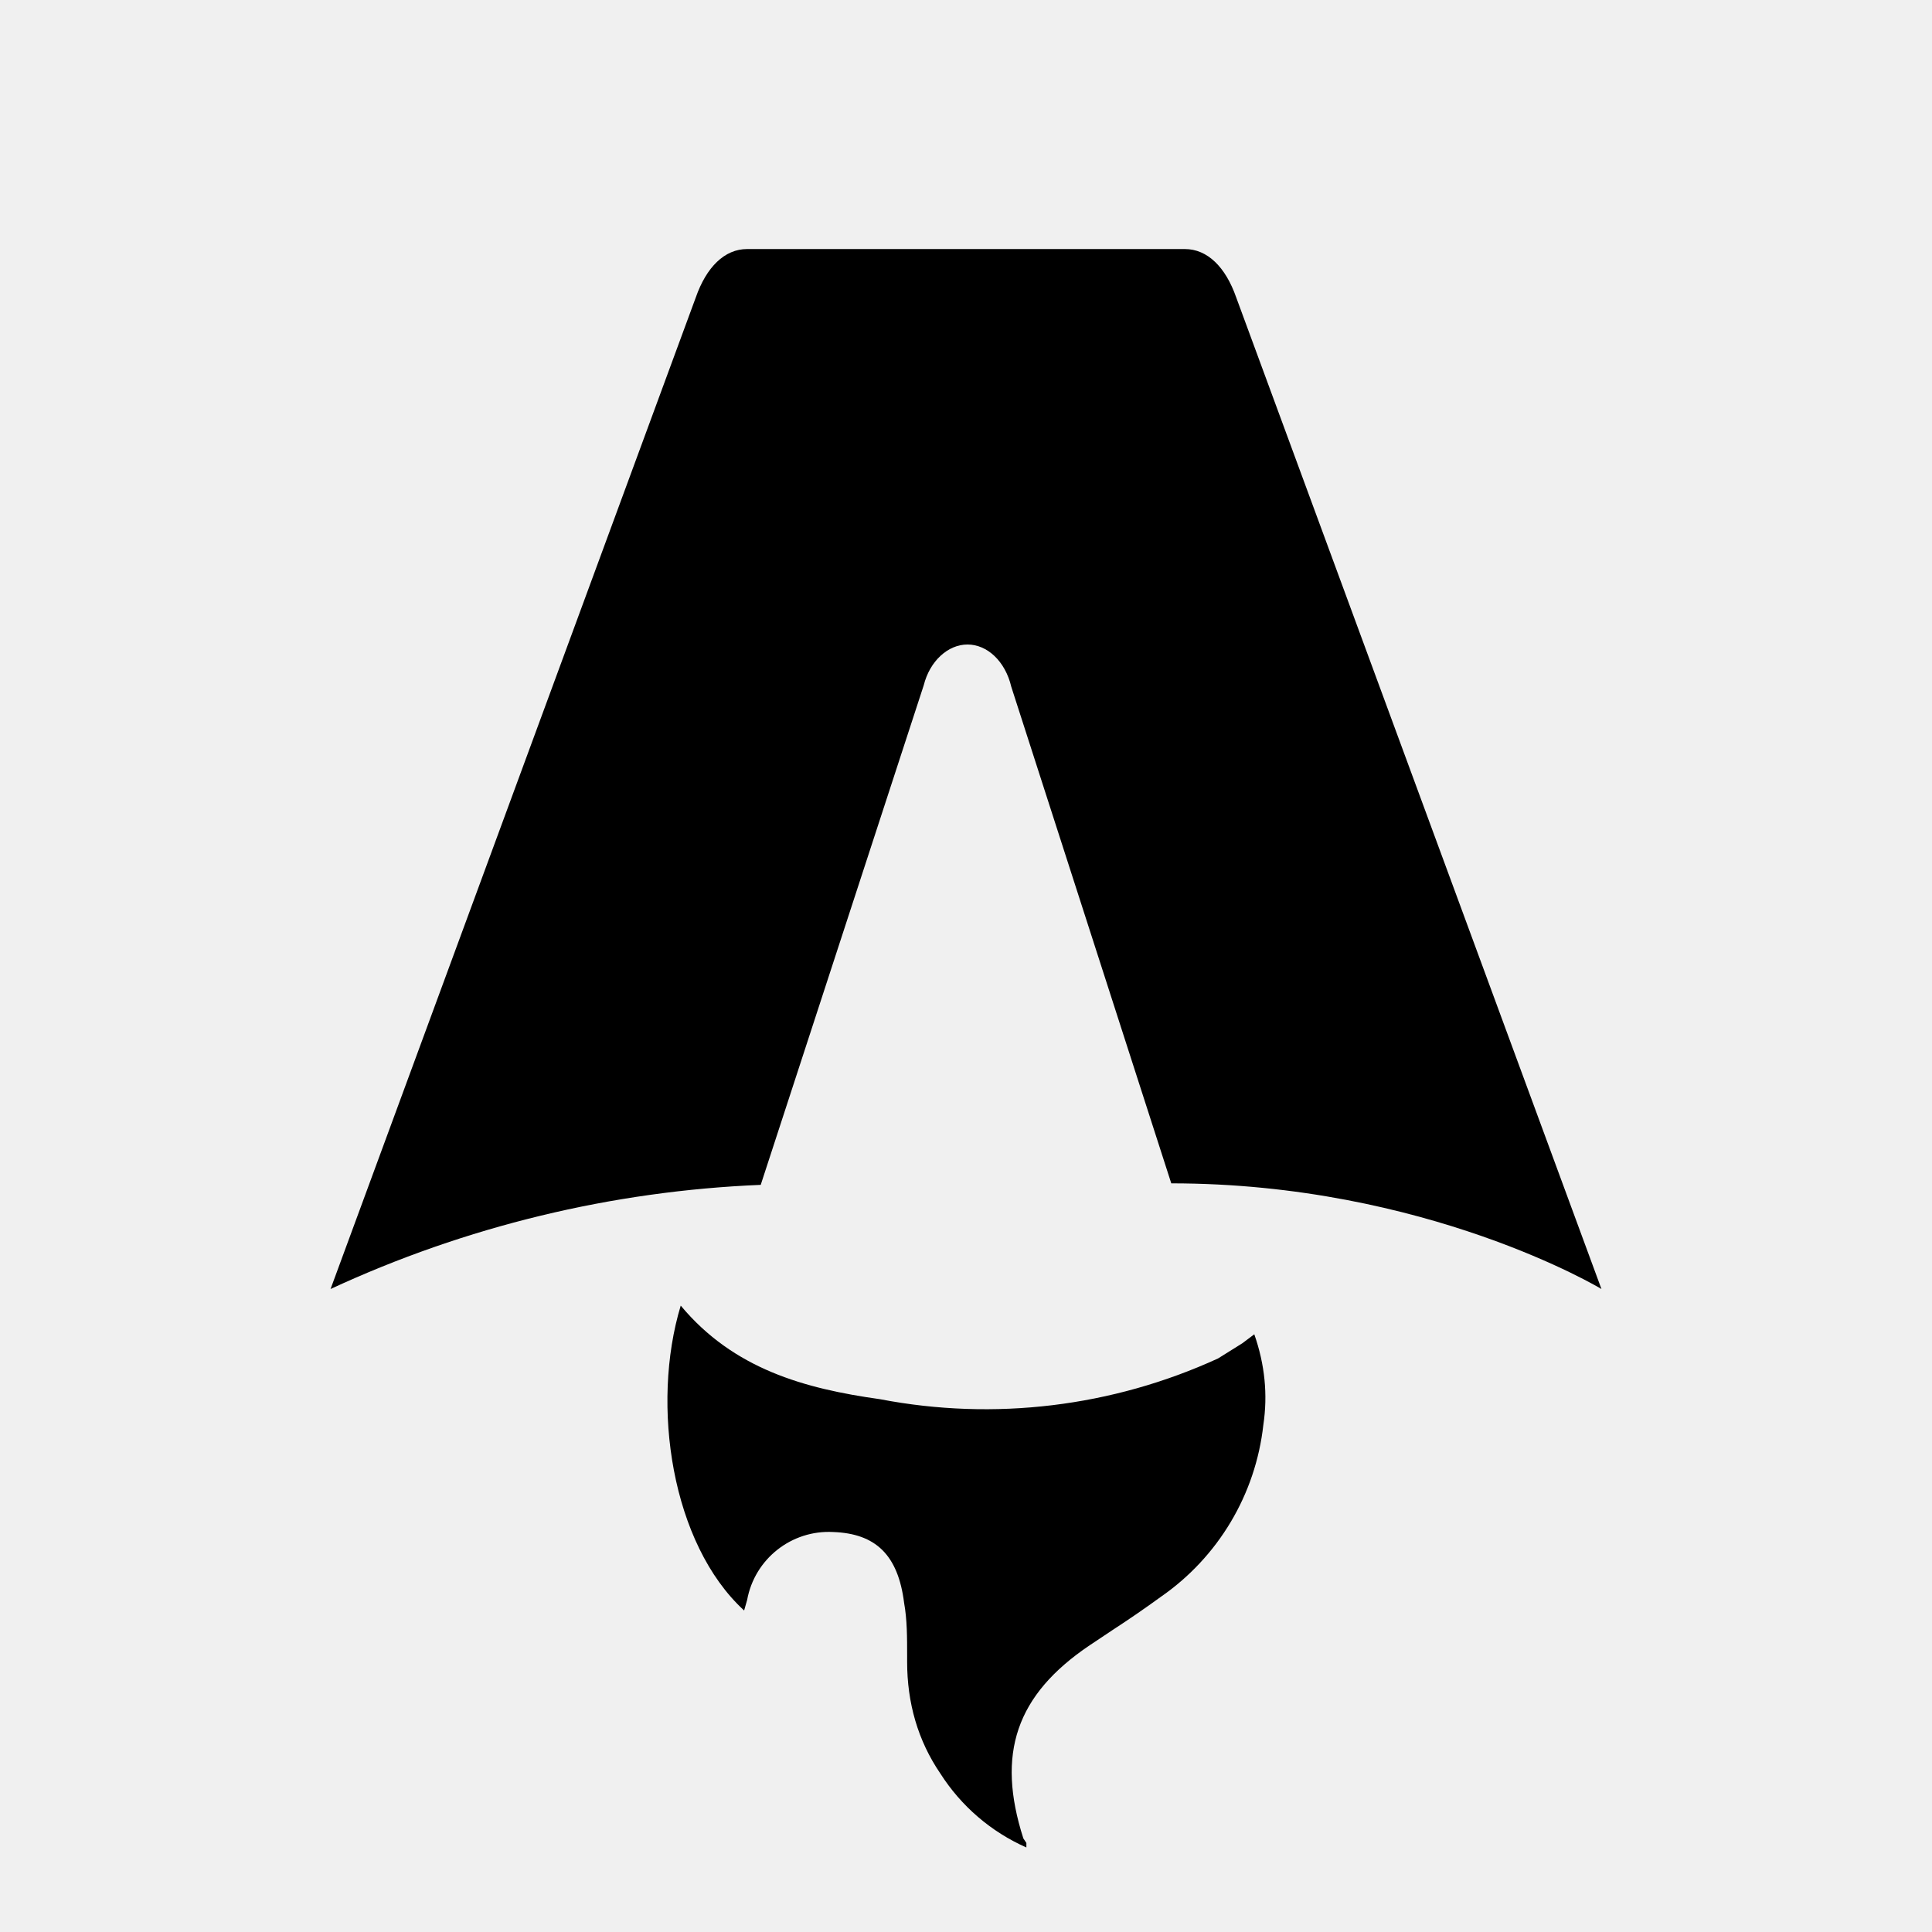
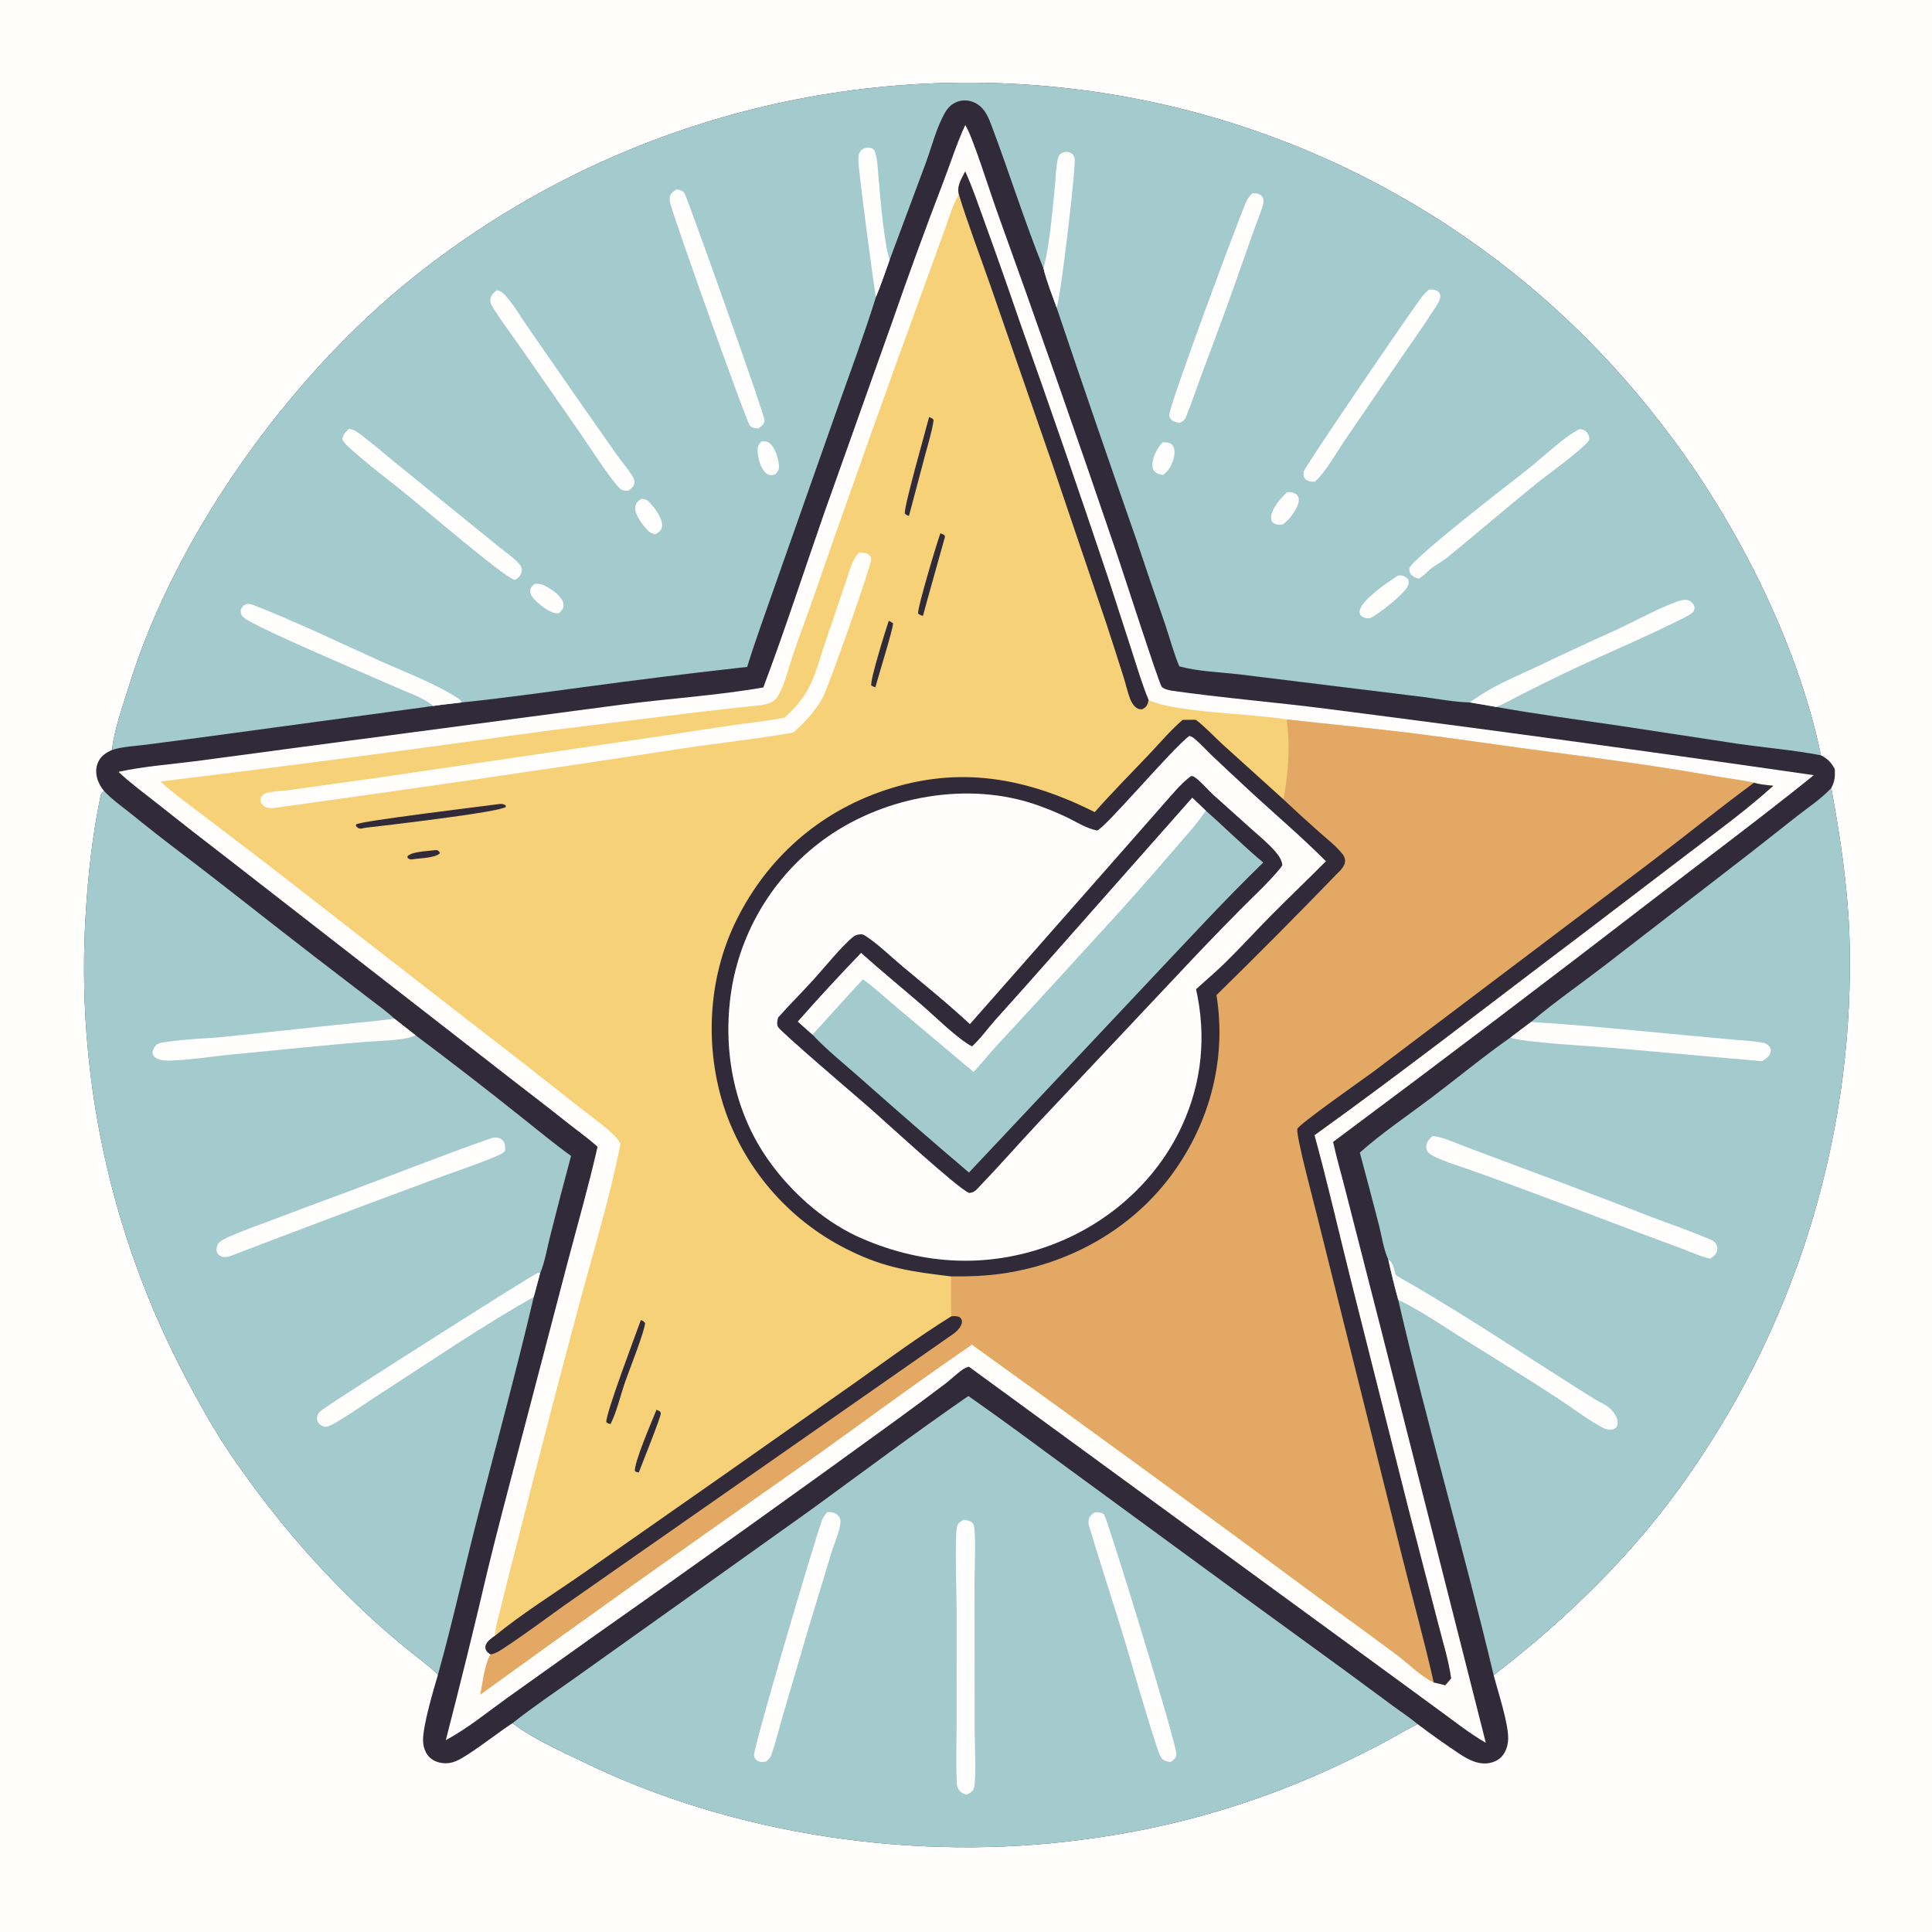
- <svg xmlns="http://www.w3.org/2000/svg" fill="none" viewBox="0 0 128 128">
-   <path d="M50.4 78.5a75.1 75.1 0 0 0-28.5 6.9l24.2-65.7c.7-2 1.9-3.2 3.4-3.2h29c1.5 0 2.7 1.2 3.4 3.2l24.2 65.7s-11.6-7-28.5-7L67 45.5c-.4-1.7-1.6-2.8-2.9-2.8-1.3 0-2.5 1.1-2.9 2.7L50.4 78.5Zm-1.1 28.2Zm-4.2-20.2c-2 6.6-.6 15.8 4.2 20.2a17.5 17.5 0 0 1 .2-.7 5.5 5.5 0 0 1 5.7-4.5c2.8.1 4.3 1.5 4.7 4.7.2 1.1.2 2.3.2 3.5v.4c0 2.7.7 5.2 2.2 7.4a13 13 0 0 0 5.7 4.9v-.3l-.2-.3c-1.8-5.6-.5-9.5 4.4-12.8l1.5-1a73 73 0 0 0 3.2-2.2 16 16 0 0 0 6.8-11.4c.3-2 .1-4-.6-6l-.8.6-1.6 1a37 37 0 0 1-22.4 2.7c-5-.7-9.7-2-13.2-6.2Z" />
-   <style>
-         path { fill: #000; }
-         @media (prefers-color-scheme: dark) {
-             path { fill: #FFF; }
-         }
-     </style>
+ <svg xmlns="http://www.w3.org/2000/svg" version="1.1" style="display: block;" viewBox="0 0 2048 2048" width="1024" height="1024" preserveAspectRatio="none">
+   <path transform="translate(0,0)" fill="rgb(255,254,253)" d="M 0 0 L 2048 0 L 2048 2048 L 0 2048 L 0 0 z" />
+   <path transform="translate(0,0)" fill="rgb(49,43,57)" d="M 118.721 794.951 C 121.289 772.487 129.939 749.376 136.556 727.779 C 185.795 567.059 307.503 398.053 438.779 293.514 C 635.069 136.623 885.971 64.786 1135.55 94.016 C 1381.35 122.726 1605.32 248.945 1757.18 444.339 C 1835.71 543.706 1904.42 676.408 1930.25 800.633 C 1937.62 804.413 1940.99 808.1 1945 815.27 C 1945.2 823.21 1945.14 828.162 1941.21 835.336 C 1950.7 886.763 1958.27 937.304 1960.4 989.686 C 1967.29 1194.19 1907.66 1395.4 1790.46 1563.13 C 1734.58 1644.41 1661.36 1715.84 1583.34 1775.75 C 1587.85 1793.05 1599.01 1826.53 1598.74 1843.16 C 1598.65 1848.33 1597.25 1853.84 1594.63 1858.32 C 1591.39 1863.86 1586.19 1867.2 1580.01 1868.63 C 1568.21 1871.37 1557.02 1865.72 1547.47 1859.38 C 1532.31 1849.31 1517.23 1838.62 1502.73 1827.64 C 1491.26 1833.11 1480.43 1839.76 1469.29 1845.84 C 1455.2 1853.38 1440.94 1860.59 1426.51 1867.45 C 1338.77 1909.81 1244.75 1937.69 1148.1 1950.01 C 972.188 1973.68 778.732 1945.74 618.743 1867.97 C 593.728 1855.82 565.377 1843.47 543.304 1826.62 C 527.569 1836.98 512.823 1848.81 497.031 1859.06 C 486.864 1865.65 478.153 1871.36 465.542 1868.3 C 459.466 1866.82 454.523 1863.26 451.557 1857.71 C 449.356 1853.59 448.415 1848.95 448.439 1844.3 C 448.52 1828.52 459.442 1791.45 464.279 1775.16 C 456.145 1767.16 446.709 1760.26 437.816 1753.1 C 424.474 1742.51 411.458 1731.51 398.786 1720.12 C 340.711 1667.36 293.501 1612.31 248.697 1547.96 C 229.417 1520.27 212.911 1490.84 197.208 1461.03 C 116.883 1309.46 80.104 1138.6 90.951 967.4 C 93.432 926.688 98.032 885.424 106.288 845.444 C 107.046 841.776 107.314 840.779 110.419 838.628 C 108.123 835.871 106.201 832.823 104.705 829.563 C 101.772 823.325 100.961 815.825 103.442 809.306 C 106.332 801.715 111.687 798.299 118.721 794.951 z" />
+   <path transform="translate(0,0)" fill="rgb(163,203,205)" d="M 118.721 794.951 C 121.289 772.487 129.939 749.376 136.556 727.779 C 185.795 567.059 307.503 398.053 438.779 293.514 C 635.069 136.623 885.971 64.786 1135.55 94.016 C 1381.35 122.726 1605.32 248.945 1757.18 444.339 C 1835.71 543.706 1904.42 676.408 1930.25 800.633 C 1900.93 794.989 1870.37 792.554 1840.75 788.214 L 1717.13 769.385 C 1673.36 762.95 1629.6 757.148 1586.03 749.414 C 1576.66 747.682 1567.27 746.071 1557.86 744.581 C 1541.27 744.212 1524.11 740.775 1507.6 738.691 L 1415.21 727.338 L 1314.01 714.878 C 1293.11 712.444 1270.37 711.879 1250.09 706.369 C 1244.07 691.893 1240.09 676.653 1235.1 661.805 C 1224.62 631.65 1214.34 601.424 1204.27 571.129 C 1175.73 489.644 1147.67 407.988 1120.1 326.167 C 1115.24 312.552 1109.71 298.82 1106.2 284.804 C 1085.83 234.244 1069.67 182.208 1050.37 131.28 C 1046.69 121.591 1042.23 112.56 1032.08 108.366 C 1025.86 105.792 1019.1 105.768 1012.96 108.61 C 1008.5 110.677 1004.88 114.183 1002.37 118.391 C 992.795 134.454 987.748 155.466 981.251 173.081 L 943.125 275.318 C 938.369 288.461 933.956 301.9 928.557 314.785 C 916.363 353.957 901.887 392.752 888.192 431.431 L 820.404 623.843 C 810.802 651.468 800.648 679.013 792.013 706.953 C 732.899 713.537 673.868 720.841 614.932 728.864 C 573.125 734.374 531.238 740.391 489.284 744.627 C 479.276 745.855 469.134 746.829 459.173 748.359 L 211.138 781.994 L 154.499 789.441 C 142.91 790.897 129.823 791.416 118.721 794.951 z" />
+   <path transform="translate(0,0)" fill="rgb(255,254,253)" d="M 1557.86 744.581 C 1566.81 738.544 1575.74 732.507 1585.32 727.48 C 1598.95 720.332 1613.19 714.267 1627.12 707.73 C 1654.68 694.48 1682.4 681.589 1710.29 669.063 C 1731.65 659.295 1752.76 647.371 1774.55 638.866 C 1778.71 637.246 1784.56 634.996 1789.08 636.127 C 1791.4 636.709 1794.07 638.695 1795.27 640.824 C 1796.51 643.049 1796.5 645.232 1795.51 647.537 C 1794.07 650.868 1784.89 654.952 1781.58 656.612 C 1741.61 676.692 1699.99 693.824 1659.57 713.045 C 1643.43 720.805 1627.38 728.734 1611.41 736.829 C 1603.09 741.043 1594.7 746.077 1586.03 749.414 C 1576.66 747.682 1567.27 746.071 1557.86 744.581 z" />
+   <path transform="translate(0,0)" fill="rgb(255,254,253)" d="M 459.173 748.359 C 449.374 739.605 432.543 734.242 420.596 728.872 C 398.697 719.029 268.308 664.149 258.023 654.377 C 255.39 651.875 255.27 649.883 255.186 646.499 C 256.207 644.227 257.605 641.866 260.03 640.829 C 263.502 639.345 266.328 640.485 269.576 641.756 C 314.15 659.196 357.44 680.076 401.013 699.815 C 427.91 712 458.693 723.257 483.582 738.996 C 486.4 740.778 487.969 741.594 489.284 744.627 C 479.276 745.855 469.134 746.829 459.173 748.359 z" />
+   <path transform="translate(0,0)" fill="rgb(255,254,253)" d="M 1106.2 284.804 L 1106.48 283.652 C 1112.97 256.806 1115.13 227.918 1117.95 200.433 C 1119 190.285 1119.11 179.249 1121.23 169.294 C 1121.84 166.437 1122.59 164.004 1125.25 162.4 C 1127.95 160.772 1131.8 160.545 1134.65 161.872 C 1137.18 163.049 1138.46 165.172 1139.12 167.778 C 1140.96 175.105 1124.49 314.896 1120.1 326.167 C 1115.24 312.552 1109.71 298.82 1106.2 284.804 z" />
+   <path transform="translate(0,0)" fill="rgb(255,254,253)" d="M 928.557 314.785 C 927.423 312.872 909.528 177.701 909.815 168.579 C 909.931 164.906 910.809 160.698 913.995 158.41 C 916.443 156.652 921.065 155.904 923.9 157.072 C 926.252 158.04 927.195 159.846 927.909 162.115 C 930.464 170.24 930.429 179.978 931.261 188.464 C 933.149 207.715 937.033 258.451 942.798 274.465 C 942.901 274.751 943.016 275.033 943.125 275.318 C 938.369 288.461 933.956 301.9 928.557 314.785 z" />
+   <path transform="translate(0,0)" fill="rgb(255,254,253)" d="M 717.36 200.656 C 720.435 201.328 723.108 201.975 725.369 204.34 C 727.605 206.679 811.261 441.36 810.506 445.954 C 809.839 450.014 807.074 451.86 804.035 454.172 C 800.632 454.026 797.702 453.886 795.068 451.374 C 791.311 447.791 716.404 236.98 710.793 216.587 C 710.196 214.417 709.622 211.682 709.997 209.413 C 710.763 204.772 713.721 203.081 717.36 200.656 z" />
+   <path transform="translate(0,0)" fill="rgb(255,254,253)" d="M 1327.85 204.806 C 1329.62 204.907 1331.74 204.862 1333.44 205.362 C 1335.98 206.109 1337.81 207.526 1338.81 210.014 C 1339.82 212.5 1339.51 214.62 1338.82 217.131 C 1336.46 225.721 1332.66 234.188 1329.69 242.604 L 1310.65 296.581 C 1298.64 330.364 1286.27 364.02 1273.55 397.544 C 1268.07 412.264 1263.24 427.361 1257.23 441.863 C 1255.7 445.556 1253.93 446.681 1250.33 448.197 C 1247.91 447.801 1244.38 447.186 1242.44 445.575 C 1240.46 443.924 1239.57 442.459 1239.46 439.869 C 1239.09 430.74 1312.43 233.134 1321.26 213.386 C 1322.87 209.796 1324.93 207.408 1327.85 204.806 z" />
+   <path transform="translate(0,0)" fill="rgb(255,254,253)" d="M 526.389 307.708 C 529.367 308.182 531.422 308.901 533.562 311.041 C 543.532 321.01 551.744 335.597 559.833 347.226 L 611.801 422.133 L 653.468 481.603 C 659.061 489.5 666.002 497.418 670.968 505.645 C 672.076 507.483 672.641 509.476 672.457 511.645 C 672.088 515.985 669.127 517.869 665.918 520.179 C 662.309 520.253 659.972 520.2 657.07 517.666 C 648.286 509.997 622.181 469.373 613.698 457.237 L 552.605 369.39 C 543.067 355.627 532.771 342.14 523.825 327.999 C 521.759 324.733 519.38 321.397 519.83 317.318 C 520.293 313.109 523.427 310.354 526.389 307.708 z" />
+   <path transform="translate(0,0)" fill="rgb(255,254,253)" d="M 1514.97 306.945 C 1519.11 306.745 1521.62 307.053 1525 309.393 C 1526.34 311.401 1527.04 312.882 1526.65 315.373 C 1525.96 319.717 1521.91 325.189 1519.56 328.877 C 1507.51 347.805 1494.28 366.122 1481.61 384.646 L 1427.45 463.914 C 1418.08 477.378 1405.29 500.651 1393.75 510.603 C 1389.9 510.708 1387.1 510.305 1383.82 508.236 C 1381.82 505.497 1381.47 503.373 1381.97 499.998 C 1382.67 495.231 1494.8 331.17 1506.97 315.094 C 1509.36 311.934 1511.82 309.387 1514.97 306.945 z" />
+   <path transform="translate(0,0)" fill="rgb(255,254,253)" d="M 369.889 454.584 C 373.311 455.006 375.719 455.971 378.554 457.968 C 391.432 467.041 403.542 477.801 415.764 487.754 L 480.857 540.684 L 528.03 578.972 C 535.447 585.014 545.168 591.492 551.26 598.834 C 552.945 600.865 553.556 603.763 552.937 606.315 C 551.964 610.331 549.356 612.548 546.047 614.693 C 545.408 614.482 544.764 614.284 544.129 614.06 C 532.363 609.912 451.177 540.612 434.425 526.967 C 413.937 510.279 392.294 494.318 372.68 476.655 C 369.213 473.533 365.001 470.108 363.029 465.82 C 363.137 460.754 366.502 457.884 369.889 454.584 z" />
+   <path transform="translate(0,0)" fill="rgb(255,254,253)" d="M 1674.37 454.912 C 1676.51 455.204 1678.79 455.392 1680.54 456.782 C 1682.41 458.272 1684.33 461.127 1684.6 463.53 C 1684.96 466.627 1683.61 468.203 1681.51 470.225 C 1665.12 486.038 1645.13 499.266 1627.4 513.641 C 1596.26 538.883 1565.89 565.042 1534.86 590.388 C 1528.05 595.949 1519.38 599.857 1513.23 606.021 C 1510.48 608.777 1507.58 611.015 1504.48 613.346 C 1501.51 612.831 1498.99 611.888 1496.71 609.894 C 1494.12 607.638 1494.05 605.47 1494 602.225 C 1499.36 590.063 1604.02 509.745 1620.59 496.556 C 1635.43 484.743 1658.18 462.87 1674.37 454.912 z" />
+   <path transform="translate(0,0)" fill="rgb(255,254,253)" d="M 1482.55 609.861 C 1486.67 609.879 1489.5 610.723 1492.46 613.669 C 1493.31 616.229 1493.78 617.642 1492.77 620.252 C 1489.11 629.637 1461.76 650.644 1452.63 655.142 C 1451.68 655.242 1451 655.345 1450.08 655.347 C 1446.83 655.354 1444.26 654.261 1442.01 651.94 C 1441.28 649.938 1440.95 648.436 1441.56 646.324 C 1444.79 635.012 1472.26 616.073 1482.55 609.861 z" />
+   <path transform="translate(0,0)" fill="rgb(255,254,253)" d="M 566.765 618.927 C 572.945 618.541 575.817 619.713 580.993 622.781 C 587.227 626.475 596.24 632.826 597.342 640.596 C 597.922 644.684 595.276 647.258 592.707 649.93 C 592.075 649.974 591.443 650.028 590.809 650.061 C 583.917 650.42 573.619 642.237 568.765 637.663 C 565.706 634.78 561.752 630.586 561.984 626.055 C 562.153 622.731 564.478 620.957 566.765 618.927 z" />
+   <path transform="translate(0,0)" fill="rgb(255,254,253)" d="M 680.134 528.685 C 683.681 529.113 685.699 529.513 688.19 532.21 C 693.854 538.343 703.034 549.599 701.707 558.446 C 701.089 562.569 697.928 564.345 694.732 566.355 C 689.704 565.519 687.738 563.469 684.555 559.846 C 679.832 554.47 672.194 544.524 673.482 536.858 C 674.221 532.465 676.677 530.915 680.134 528.685 z" />
+   <path transform="translate(0,0)" fill="rgb(255,254,253)" d="M 1364.34 521.834 C 1365.46 521.725 1366.87 521.506 1368.01 521.645 C 1370.96 522.003 1374.38 523.408 1375.88 526.148 C 1376.92 528.043 1376.95 530.177 1376.53 532.243 C 1374.89 540.342 1366.51 551.433 1359.73 555.926 C 1356.09 556.249 1351.99 556.609 1349.18 553.765 C 1347.67 552.241 1347.23 550.293 1347.36 548.208 C 1347.89 539.302 1357.88 527.566 1364.34 521.834 z" />
+   <path transform="translate(0,0)" fill="rgb(255,254,253)" d="M 807.091 468.002 C 809.665 467.895 812.665 467.49 814.871 469.084 C 821.939 474.189 824.754 485.192 825.749 493.429 C 826.275 497.776 824.383 499.733 821.809 502.893 C 820.567 503.185 818.796 503.733 817.475 503.715 C 815.273 503.684 813.315 502.858 811.728 501.334 C 805.712 495.559 803.296 485.001 803.108 476.965 C 803.014 472.958 804.479 470.858 807.091 468.002 z" />
+   <path transform="translate(0,0)" fill="rgb(255,254,253)" d="M 1232.69 468.845 C 1233.74 468.858 1234.8 468.855 1235.86 468.924 C 1238.82 469.117 1241.56 469.967 1243.31 472.555 C 1245.49 475.777 1245.27 480.81 1244.47 484.433 C 1242.93 491.394 1239 499.401 1232.99 503.345 C 1229.59 502.884 1226.52 502.335 1223.98 499.845 C 1221.77 497.689 1221.38 494.391 1221.58 491.459 C 1222.09 484.123 1227.21 473.778 1232.69 468.845 z" />
+   <path transform="translate(0,0)" fill="rgb(163,203,205)" d="M 1622.92 1083.38 C 1647.91 1062.18 1675.51 1043.07 1701.55 1023.04 L 1856.22 903.498 L 1905.55 864.67 C 1917.42 855.408 1931.02 846.428 1941.21 835.336 C 1950.7 886.763 1958.27 937.304 1960.4 989.686 C 1967.29 1194.19 1907.66 1395.4 1790.46 1563.13 C 1734.58 1644.41 1661.36 1715.84 1583.34 1775.75 C 1551.7 1642.64 1513.03 1511.12 1482.17 1377.84 C 1478.28 1363.69 1474.76 1349.43 1471.61 1335.09 C 1466.6 1324.28 1464.63 1309.83 1461.63 1298.23 C 1455.06 1272.73 1448.35 1247.26 1441.48 1221.84 C 1463.16 1202.22 1493.02 1181.99 1516.89 1163.95 C 1545.03 1142.69 1572.28 1120.05 1601.16 1099.79 C 1608.37 1094.26 1615.62 1088.79 1622.92 1083.38 z" />
+   <path transform="translate(0,0)" fill="rgb(255,254,253)" d="M 1471.61 1335.09 C 1477.28 1338.5 1477.59 1345.7 1479.64 1351.6 L 1480.52 1352.21 C 1486.94 1356.53 1493.92 1359.92 1500.57 1363.86 C 1515.16 1372.54 1529.7 1381.32 1544.17 1390.19 C 1581.26 1413.02 1617.6 1437.05 1654.38 1460.37 C 1666.45 1468.02 1678.46 1475.78 1690.62 1483.28 C 1695.59 1486.35 1701.59 1488.69 1706 1492.5 C 1709.87 1495.83 1713.54 1500.62 1714.58 1505.71 C 1715.12 1508.41 1714.75 1510.1 1713.77 1512.62 C 1711.96 1514.54 1710.38 1515.3 1707.75 1515.44 C 1704.5 1515.61 1701.5 1514.89 1698.66 1513.33 C 1682.2 1504.36 1666.57 1492.22 1650.8 1481.93 C 1617.63 1460.28 1583.92 1439.62 1550.34 1418.62 C 1528.06 1404.68 1505.87 1389.19 1482.17 1377.84 C 1478.28 1363.69 1474.76 1349.43 1471.61 1335.09 z" />
+   <path transform="translate(0,0)" fill="rgb(255,254,253)" d="M 1622.92 1083.38 C 1676.65 1086.53 1730.54 1092.15 1784.15 1097.16 L 1836.61 1101.98 C 1846.44 1102.85 1856.7 1103.25 1866.42 1104.92 C 1869.58 1105.47 1872.48 1105.98 1874.75 1108.46 C 1876.22 1110.07 1876.62 1111.14 1877.19 1113.18 C 1876.63 1117.32 1875.38 1119.58 1872 1122.12 C 1870.65 1123.12 1869.26 1124.06 1867.83 1124.93 L 1707.39 1110.65 C 1689.68 1109.13 1611.99 1104.87 1601.16 1099.79 C 1608.37 1094.26 1615.62 1088.79 1622.92 1083.38 z" />
+   <path transform="translate(0,0)" fill="rgb(255,254,253)" d="M 1518.74 1204.11 C 1530.21 1205.55 1542.39 1211.44 1553.25 1215.46 L 1615.07 1238.68 C 1659.91 1255.3 1704.62 1272.25 1749.22 1289.51 C 1769.11 1297.1 1789.38 1304.06 1809.02 1312.26 C 1811.97 1313.49 1816.66 1315.05 1818.51 1317.73 C 1820.12 1320.07 1820.74 1322.23 1820.36 1325.04 C 1819.75 1329.53 1816.3 1331.95 1812.8 1334.22 C 1803.2 1332.2 1793.85 1327.73 1784.68 1324.29 L 1735.23 1305.88 C 1676.47 1283.78 1618.01 1261.37 1558.87 1240.28 C 1548.94 1236.74 1521.24 1228.48 1514.49 1222.14 C 1512.49 1220.25 1511.53 1216.76 1511.98 1214.1 C 1512.72 1209.71 1515.51 1206.87 1518.74 1204.11 z" />
+   <path transform="translate(0,0)" fill="rgb(163,203,205)" d="M 110.419 838.628 C 118.967 847.716 129.381 855 139.094 862.779 C 156.951 877.265 175.059 891.439 193.409 905.295 C 240.56 941.096 286.739 978.146 333.687 1014.22 L 389.936 1057.39 C 399.291 1064.65 409.51 1071.76 418.099 1079.87 C 425.617 1085.68 433.1 1091.54 440.547 1097.45 C 477.911 1125.44 514.845 1154 551.336 1183.12 C 569.268 1197.25 586.816 1211.99 605.349 1225.33 C 597.689 1253.7 590.278 1282.15 583.12 1310.66 C 579.932 1323.02 577.569 1338.11 572.535 1349.71 L 565.769 1374.87 C 547.23 1454.15 525.623 1532.72 505.433 1611.59 C 491.515 1665.96 479.39 1721.16 464.279 1775.16 C 456.145 1767.16 446.709 1760.26 437.816 1753.1 C 424.474 1742.51 411.458 1731.51 398.786 1720.12 C 340.711 1667.36 293.501 1612.31 248.697 1547.96 C 229.417 1520.27 212.911 1490.84 197.208 1461.03 C 116.883 1309.46 80.104 1138.6 90.951 967.4 C 93.432 926.688 98.032 885.424 106.288 845.444 C 107.046 841.776 107.314 840.779 110.419 838.628 z" />
+   <path transform="translate(0,0)" fill="rgb(255,254,253)" d="M 418.099 1079.87 C 425.617 1085.68 433.1 1091.54 440.547 1097.45 C 439.338 1098.08 439.373 1098.1 437.849 1098.63 C 424.253 1103.34 402.792 1103.14 388.052 1104.36 C 367.638 1106.04 347.237 1107.88 326.852 1109.88 L 240.48 1118.33 C 220.949 1120.43 200.807 1123.6 181.18 1124.24 C 176.269 1124.4 170.364 1124.24 165.924 1121.86 C 163.105 1120.35 162.358 1118.7 161.551 1115.72 C 162.132 1113.02 162.82 1111.16 164.557 1108.97 C 167.068 1105.8 170.821 1105.44 174.562 1104.83 C 196.163 1101.27 218.548 1101.03 240.346 1098.84 L 351.554 1086.93 C 373.75 1084.57 395.965 1082.84 418.099 1079.87 z" />
+   <path transform="translate(0,0)" fill="rgb(255,254,253)" d="M 565.769 1374.87 C 509.996 1406.25 456.478 1443.06 402.65 1477.71 C 387.845 1487.24 373.354 1497.65 358.203 1506.58 C 354.636 1508.68 348.508 1512.84 344.234 1512.34 C 341.421 1512 339.215 1510.31 337.537 1508.15 C 335.848 1505.96 335.689 1504 336.283 1501.27 C 337.128 1497.41 340.184 1495.54 343.21 1493.35 C 361.518 1480.13 566.045 1350.23 570.095 1349.3 C 570.899 1349.12 571.722 1349.57 572.535 1349.71 L 565.769 1374.87 z" />
+   <path transform="translate(0,0)" fill="rgb(255,254,253)" d="M 522.038 1206.13 C 523.258 1206.01 524.273 1205.87 525.523 1205.9 C 529.089 1205.97 531.313 1206.98 533.528 1209.77 C 535.711 1212.53 535.765 1216.79 535.273 1220.09 C 532.899 1222.91 528.96 1224.42 525.619 1225.83 C 502.89 1235.44 479.124 1242.93 456.043 1251.69 C 385.215 1277.94 314.521 1304.56 243.964 1331.53 C 240.718 1332.43 238.351 1333.1 235.058 1331.99 C 232.856 1331.25 230.601 1329.52 229.887 1327.25 C 229.039 1324.55 229.722 1321.5 230.894 1319 C 232.655 1315.23 240.791 1311.94 244.602 1310.24 C 257.454 1304.48 271.034 1299.87 284.21 1294.85 C 311.605 1284.43 339.064 1274.18 366.585 1264.09 C 418.443 1244.87 469.792 1224.28 522.038 1206.13 z" />
+   <path transform="translate(0,0)" fill="rgb(163,203,205)" d="M 543.304 1826.62 C 565.002 1809.36 588.367 1793.77 610.955 1777.67 L 735.797 1688.74 L 859.651 1600.42 C 915.059 1560.1 970.143 1518.74 1026.53 1479.83 C 1054.34 1499.4 1081.88 1519.34 1109.16 1539.63 L 1297.12 1677.26 L 1427.92 1772.46 L 1476.92 1808.59 C 1485.44 1814.88 1494.64 1820.83 1502.73 1827.64 C 1491.26 1833.11 1480.43 1839.76 1469.29 1845.84 C 1455.2 1853.38 1440.94 1860.59 1426.51 1867.45 C 1338.77 1909.81 1244.75 1937.69 1148.1 1950.01 C 972.188 1973.68 778.732 1945.74 618.743 1867.97 C 593.728 1855.82 565.377 1843.47 543.304 1826.62 z" />
+   <path transform="translate(0,0)" fill="rgb(255,254,253)" d="M 1021.78 1611 C 1025.17 1611.43 1029.49 1612.36 1031.63 1615.26 C 1035.01 1619.85 1033.04 1665.69 1033.03 1675.08 L 1033.18 1835.03 C 1033.2 1846.98 1034.93 1885.42 1032.59 1894.84 C 1031.52 1899.17 1028.24 1900.56 1024.64 1902.52 C 1021.3 1901.56 1018.72 1900.41 1016.58 1897.58 C 1014.6 1894.95 1014.29 1891.35 1014.16 1888.2 C 1013.32 1867.62 1014.04 1846.7 1014.06 1826.09 L 1014.09 1706.21 C 1014.07 1690.59 1011.91 1627.73 1014.52 1618.2 C 1015.63 1614.13 1018.33 1612.82 1021.78 1611 z" />
+   <path transform="translate(0,0)" fill="rgb(255,254,253)" d="M 877.143 1602.79 C 881.025 1602.79 885.288 1603.34 888.161 1606.29 C 890.095 1608.27 891.1 1610.35 890.957 1613.14 C 890.46 1622.85 884.487 1635.68 881.603 1645.09 L 858.029 1722.59 L 829.751 1818.94 C 825.755 1832.61 822.312 1846.72 817.728 1860.19 C 816.739 1863.1 814.339 1865.19 812.204 1867.28 C 808.966 1867.87 805.728 1868.27 802.789 1866.38 C 800.735 1865.06 799.464 1863.25 799.232 1860.76 C 798.505 1852.99 863.356 1632.94 871.148 1612.19 C 872.582 1608.37 874.292 1605.7 877.143 1602.79 z" />
+   <path transform="translate(0,0)" fill="rgb(255,254,253)" d="M 1160.91 1603.04 C 1163.84 1603.05 1168.03 1603.16 1170.3 1605.37 C 1173.56 1608.53 1248.06 1850.56 1247.04 1859.78 C 1246.57 1863.96 1244.01 1865.56 1240.87 1867.83 C 1238.12 1867.37 1233.84 1866.75 1231.93 1864.46 C 1228.75 1860.64 1226.72 1852.87 1225.17 1848.16 C 1212.7 1810.43 1202.18 1771.73 1190.63 1733.68 C 1178.96 1695.26 1166.17 1657.02 1154.78 1618.56 C 1154.11 1616.31 1153.5 1613.54 1154 1611.19 C 1154.94 1606.8 1157.38 1605.25 1160.91 1603.04 z" />
+   <path transform="translate(0,0)" fill="rgb(255,254,253)" d="M 1023.16 132.627 C 1030.18 142.048 1049.89 204.814 1055.45 220.192 C 1099.15 341.439 1141.76 463.08 1183.25 585.101 C 1188.76 601.147 1228.55 724.446 1231.32 727.784 C 1233.67 730.631 1239.54 731.802 1243.03 732.294 C 1297.17 739.942 1351.86 744.407 1406.11 751.337 C 1578.5 773.42 1750.71 796.882 1922.72 821.72 C 1869.16 864.852 1813.95 906.148 1759.4 948.022 C 1644.72 1036.5 1529.3 1123.99 1413.13 1210.49 C 1416.92 1227.96 1422.05 1245.18 1426.4 1262.53 L 1463.68 1408.09 L 1575.01 1847.41 C 1556.98 1837.08 1540.05 1823.38 1523.18 1811.21 L 1416.77 1733.37 L 1027.1 1448.76 C 1024.79 1449.43 1022.37 1450.39 1020.4 1451.78 C 1013.96 1456.31 1008.18 1462.06 1001.91 1466.9 C 985.421 1479.36 968.82 1491.68 952.111 1503.86 C 845.344 1581.44 737.969 1658.18 629.998 1734.07 L 537.477 1799.99 C 516.419 1815.17 495.411 1832.35 472.547 1844.66 C 488.078 1784.71 502.885 1724.57 516.966 1664.26 C 526.895 1623.5 537.659 1582.84 548.26 1542.25 L 601.594 1338.54 C 612.362 1297.61 624.09 1256.93 633.439 1215.65 C 624.015 1206.96 613.087 1199.37 603.031 1191.37 C 575.366 1169.35 547.117 1148.07 519.316 1126.22 L 242.382 910.859 C 215.861 890.512 189.512 869.94 163.339 849.147 C 150.704 839.084 137.249 829.366 125.622 818.18 C 151.941 812.423 179.88 810.367 206.64 806.959 L 318.824 791.978 L 657.881 747.075 C 708.09 740.469 759.313 737.421 809.174 728.726 C 831.971 668.094 851.993 606.172 873.307 544.99 L 946.335 339.69 C 963.421 290.417 981.32 241.429 1000.02 192.746 C 1007.66 172.798 1014.19 152.001 1023.16 132.627 z" />
+   <path transform="translate(0,0)" fill="rgb(247,209,119)" d="M 1023.17 181.699 C 1031.13 199.241 1037.23 217.59 1043.81 235.684 C 1056.41 270.452 1068.7 305.336 1080.67 340.328 C 1113.14 431.587 1144.74 523.153 1175.47 615.013 L 1200.47 692.233 C 1205.85 708.913 1210.84 725.894 1217.59 742.076 C 1245.63 755.46 1327.55 756.343 1363.83 762.61 C 1409.07 767.699 1454.49 771.887 1499.66 777.54 C 1547.86 783.574 1595.9 790.937 1644.08 797.166 C 1701.81 804.63 1759.06 812.457 1816.42 822.507 C 1830.66 825 1845.25 826.677 1859.35 829.678 C 1865.68 831.792 1873.04 832.142 1879.68 832.964 C 1851.81 858.2 1821.03 880.625 1791.16 903.419 L 1675.07 991.888 C 1581.39 1062.53 1488.73 1134.95 1393.39 1203.34 C 1407.28 1254.06 1418.97 1305.27 1431.72 1356.27 L 1492.9 1599.1 L 1524.58 1721.51 C 1529.45 1740.75 1535.45 1759.46 1538.25 1779.17 L 1532.03 1786.4 L 1519.82 1783.44 C 1506.91 1777.63 1492.23 1762.93 1480.68 1754.23 C 1454.98 1735.14 1429.15 1716.23 1403.19 1697.5 C 1279.58 1605.82 1155.27 1515.11 1030.27 1425.35 C 966.719 1468.7 905.144 1515.01 842.25 1559.27 C 730.585 1637.36 619.561 1716.36 509.189 1796.26 C 511.587 1785.01 513.88 1762.57 520.224 1753.75 C 518.742 1752.83 517.166 1751.97 516.064 1750.57 C 514.781 1748.95 514.2 1746.44 514.79 1744.43 C 516.15 1739.81 520.847 1736.7 524.54 1734.1 C 525.207 1724.25 528.729 1713.45 530.989 1703.79 C 537.481 1676.05 545.021 1648.51 551.911 1620.86 C 572.625 1539.07 593.91 1457.44 615.765 1375.95 C 629.997 1323.25 647.425 1265.65 657.728 1212.44 C 655.265 1207.86 652.264 1204.32 648.369 1200.85 C 635.568 1189.46 621.087 1179.31 607.631 1168.67 C 576.197 1143.65 544.552 1118.9 512.701 1094.41 L 280.51 914.006 L 213.529 862.945 C 198.808 851.72 183.619 840.869 169.913 828.407 C 277.781 815.361 385.54 801.422 493.177 786.592 C 524.722 782.07 556.295 777.741 587.893 773.606 L 741.18 754.737 L 788.622 749.35 C 796.614 748.445 805.895 748.241 813.588 746.018 C 817.816 744.796 822.212 742.034 824.483 738.193 C 831.86 725.712 835.558 709.126 840.212 695.388 C 846.026 678.227 852.348 661.27 858.44 644.209 C 898.014 530.25 938.453 416.593 979.753 303.248 L 1003.58 237.495 C 1007.01 228.198 1010.24 216.497 1015.41 208.087 C 1015.76 207.521 1016.12 206.966 1016.48 206.406 C 1013.88 197.529 1019.19 189.383 1023.17 181.699 z" />
+   <path transform="translate(0,0)" fill="rgb(228,168,101)" d="M 1363.83 762.61 C 1409.07 767.699 1454.49 771.887 1499.66 777.54 C 1547.86 783.574 1595.9 790.937 1644.08 797.166 C 1701.81 804.63 1759.06 812.457 1816.42 822.507 C 1830.66 825 1845.25 826.677 1859.35 829.678 C 1865.68 831.792 1873.04 832.142 1879.68 832.964 C 1851.81 858.2 1821.03 880.625 1791.16 903.419 L 1675.07 991.888 C 1581.39 1062.53 1488.73 1134.95 1393.39 1203.34 C 1407.28 1254.06 1418.97 1305.27 1431.72 1356.27 L 1492.9 1599.1 L 1524.58 1721.51 C 1529.45 1740.75 1535.45 1759.46 1538.25 1779.17 L 1532.03 1786.4 L 1519.82 1783.44 C 1506.91 1777.63 1492.23 1762.93 1480.68 1754.23 C 1454.98 1735.14 1429.15 1716.23 1403.19 1697.5 C 1279.58 1605.82 1155.27 1515.11 1030.27 1425.35 C 966.719 1468.7 905.144 1515.01 842.25 1559.27 C 730.585 1637.36 619.561 1716.36 509.189 1796.26 C 511.587 1785.01 513.88 1762.57 520.224 1753.75 C 518.742 1752.83 517.166 1751.97 516.064 1750.57 C 514.781 1748.95 514.2 1746.44 514.79 1744.43 C 516.15 1739.81 520.847 1736.7 524.54 1734.1 C 553.195 1710.63 587.58 1689.1 618.181 1667.85 L 769.144 1562.24 L 907.147 1465.18 C 940.394 1441.58 973.816 1416.85 1008.46 1395.37 C 1007.85 1381.28 1008.11 1367.13 1008.14 1353.03 C 1027.66 1353.3 1046.69 1352.58 1066.03 1349.55 C 1136.34 1338.53 1201.07 1301.72 1243.11 1243.86 C 1282.89 1189.11 1300.36 1121.87 1289.55 1054.86 C 1332.05 1013.23 1373.98 971.032 1415.34 928.268 C 1419.42 924.098 1426.16 918.518 1425.85 912.212 C 1425.72 909.65 1424.92 907.64 1423.36 905.626 C 1416.4 896.663 1406.38 889.079 1397.93 881.517 C 1385.27 870.328 1372.8 858.937 1360.51 847.349 C 1365.6 819.67 1367.99 790.555 1363.83 762.61 z" />
+   <path transform="translate(0,0)" fill="rgb(49,43,57)" d="M 1859.35 829.678 C 1865.68 831.792 1873.04 832.142 1879.68 832.964 C 1851.81 858.2 1821.03 880.625 1791.16 903.419 L 1675.07 991.888 C 1581.39 1062.53 1488.73 1134.95 1393.39 1203.34 C 1407.28 1254.06 1418.97 1305.27 1431.72 1356.27 L 1492.9 1599.1 L 1524.58 1721.51 C 1529.45 1740.75 1535.45 1759.46 1538.25 1779.17 L 1532.03 1786.4 L 1519.82 1783.44 C 1509.72 1738.81 1497.47 1694.69 1486.35 1650.31 L 1396.06 1288.4 C 1392.55 1273.74 1374.29 1206.35 1375.14 1196.83 C 1375.51 1192.62 1446.58 1142.88 1454.8 1136.79 L 1750.34 913.541 C 1786.74 885.779 1822.54 856.844 1859.35 829.678 z" />
+   <path transform="translate(0,0)" fill="rgb(49,43,57)" d="M 1008.46 1395.37 C 1011.93 1394.94 1013.75 1395.03 1017.09 1396.07 C 1018.74 1397.78 1019.81 1398.65 1019.7 1401.28 C 1019.52 1406.02 1014.44 1411.27 1010.81 1413.8 L 676.979 1646.72 L 597.432 1702.33 C 577.35 1716.64 557.492 1731.6 536.93 1745.18 C 531.836 1748.55 526.338 1752.66 520.224 1753.75 C 518.742 1752.83 517.166 1751.97 516.064 1750.57 C 514.781 1748.95 514.2 1746.44 514.79 1744.43 C 516.15 1739.81 520.847 1736.7 524.54 1734.1 C 553.195 1710.63 587.58 1689.1 618.181 1667.85 L 769.144 1562.24 L 907.147 1465.18 C 940.394 1441.58 973.816 1416.85 1008.46 1395.37 z" />
+   <path transform="translate(0,0)" fill="rgb(49,43,57)" d="M 1253.64 763.101 C 1258.3 762.954 1262.97 763.04 1267.63 763.035 C 1277.69 770.554 1286.79 780.69 1296.14 789.197 L 1360.51 847.349 C 1372.8 858.937 1385.27 870.328 1397.93 881.517 C 1406.38 889.079 1416.4 896.663 1423.36 905.626 C 1424.92 907.64 1425.72 909.65 1425.85 912.212 C 1426.16 918.518 1419.42 924.098 1415.34 928.268 C 1373.98 971.032 1332.05 1013.23 1289.55 1054.86 C 1300.36 1121.87 1282.89 1189.11 1243.11 1243.86 C 1201.07 1301.72 1136.34 1338.53 1066.03 1349.55 C 1046.69 1352.58 1027.66 1353.3 1008.14 1353.03 C 968.372 1348.28 938.89 1344.37 901.924 1326.27 C 839.618 1296.37 791.742 1242.94 768.831 1177.74 C 746.49 1112.3 749.874 1037.42 780.684 975.287 C 813.318 909.477 867.908 861.236 937.751 837.758 C 1016.79 811.188 1087.78 824.429 1160.47 860.859 C 1178.62 840.291 1198.05 820.702 1216.95 800.826 C 1228.86 788.302 1240.54 774.34 1253.64 763.101 z" />
+   <path transform="translate(0,0)" fill="rgb(255,254,253)" d="M 1260.87 780.035 C 1262.79 780.747 1264.46 781.549 1266.04 782.871 C 1272.72 788.449 1278.82 795.291 1285.14 801.314 C 1297.69 813.201 1310.31 825.009 1323.01 836.738 C 1350.41 862.175 1379.17 886.446 1405.52 912.943 C 1386.66 931.985 1367.24 950.438 1348.37 969.456 C 1331.36 986.601 1315.12 1004.53 1297.84 1021.4 C 1288.16 1030.85 1277.86 1039.46 1267.88 1048.56 C 1278.88 1098.2 1274.27 1147.13 1252.86 1193.55 C 1225.55 1252.77 1173.85 1297.91 1112.94 1320.28 C 1044.24 1345.51 973.56 1340.5 907.464 1310.05 C 870.847 1292.52 838.339 1263.22 814.897 1230.29 C 776.71 1176.64 764.949 1108.93 776.144 1044.6 C 787.741 981.007 823.891 924.528 876.784 887.365 C 939.085 843.709 1026.56 827.914 1099.17 853.323 C 1109.42 856.907 1119.71 861.104 1129.53 865.723 C 1140.01 870.651 1151.6 878.312 1163.01 880.356 C 1171.49 877.941 1243.17 792.816 1260.87 780.035 z" />
+   <path transform="translate(0,0)" fill="rgb(49,43,57)" d="M 1262.61 822.57 C 1263.94 822.69 1264.89 822.834 1266.06 823.61 C 1272.83 828.117 1279.94 836.942 1286.09 842.514 L 1326.06 878.35 C 1334.71 886.075 1344.08 893.686 1351.7 902.452 C 1355.4 906.711 1358.65 911.265 1359.36 916.973 C 1358.6 918.507 1357.77 919.673 1356.67 920.991 C 1343.83 936.382 1328.34 950.508 1314.24 964.792 C 1292.02 987.248 1270.12 1010.03 1248.55 1033.12 L 1100.73 1190.11 C 1078.92 1213.44 1057.78 1237.57 1035.65 1260.56 C 1033.16 1263.15 1031.02 1264.28 1027.38 1264.61 C 1014.88 1259.69 936.973 1187.52 919.289 1172.22 C 908.016 1162.44 827.305 1093.58 824.734 1088.61 C 823.216 1085.68 823.945 1081.63 824.83 1078.66 C 837.158 1064.72 850.531 1051.54 863.039 1037.69 C 874.039 1025.51 892.835 1002.2 904.864 992.749 C 906.928 991.127 909.585 990.555 912.164 990.42 C 914.413 990.302 915.681 990.927 917.533 992.14 C 931.17 1001.07 943.956 1013.75 956.506 1024.25 C 980.557 1044.39 1005.2 1064.21 1028.14 1085.63 L 1186.92 905.33 L 1232.91 852.975 C 1242.06 842.745 1251.59 830.775 1262.61 822.57 z" />
+   <path transform="translate(0,0)" fill="rgb(163,203,205)" d="M 1263.86 845.688 L 1278.27 859.394 C 1298.76 877.435 1318.12 896.873 1339.1 914.325 C 1298.39 953.771 1259.89 995.777 1220.91 1036.93 L 1027.12 1242.96 C 988.52 1210.09 950.259 1176.84 912.343 1143.19 C 895.312 1128.04 876.805 1113.42 861.267 1096.77 L 845.767 1082.94 C 867.572 1058.21 889.919 1033.97 912.792 1010.23 C 934.063 1029.26 956.3 1047.44 977.893 1066.14 C 992.052 1078.4 1014.63 1100.93 1030.37 1109.35 C 1039.42 1101.11 1047.27 1090.12 1055.45 1080.89 C 1073.18 1061.23 1090.81 1041.47 1108.32 1021.62 L 1263.86 845.688 z" />
+   <path transform="translate(0,0)" fill="rgb(255,254,253)" d="M 1263.86 845.688 L 1278.27 859.394 C 1267.64 874.96 1254.3 889.199 1242.05 903.536 C 1215.78 934.299 1188.96 964.26 1161.56 994.025 C 1127.04 1032.03 1092.32 1069.86 1057.41 1107.52 C 1048.75 1116.95 1040.74 1126.98 1032.01 1136.34 L 951.791 1068.87 C 939.509 1058.59 927.748 1047.59 914.848 1038.08 C 896.622 1057.35 879.241 1077.29 861.267 1096.77 L 845.767 1082.94 C 867.572 1058.21 889.919 1033.97 912.792 1010.23 C 934.063 1029.26 956.3 1047.44 977.893 1066.14 C 992.052 1078.4 1014.63 1100.93 1030.37 1109.35 C 1039.42 1101.11 1047.27 1090.12 1055.45 1080.89 C 1073.18 1061.23 1090.81 1041.47 1108.32 1021.62 L 1263.86 845.688 z" />
+   <path transform="translate(0,0)" fill="rgb(49,43,57)" d="M 1023.17 181.699 C 1031.13 199.241 1037.23 217.59 1043.81 235.684 C 1056.41 270.452 1068.7 305.336 1080.67 340.328 C 1113.14 431.587 1144.74 523.153 1175.47 615.013 L 1200.47 692.233 C 1205.85 708.913 1210.84 725.894 1217.59 742.076 C 1217.35 743.173 1217.2 744.065 1216.87 745.11 C 1215.87 748.39 1213.98 750.247 1210.95 751.772 C 1209.02 751.973 1207.98 751.992 1206.15 751.172 C 1202.46 749.518 1199.48 744.777 1198.1 741.165 C 1195.23 733.694 1193.45 725.382 1191.03 717.705 C 1185 698.589 1178.85 679.508 1172.6 660.464 L 1114.86 490.074 L 1049.23 300.83 C 1038.24 269.436 1026.29 238.187 1016.48 206.406 C 1013.88 197.529 1019.19 189.383 1023.17 181.699 z" />
+   <path transform="translate(0,0)" fill="rgb(255,254,253)" d="M 910.736 585.718 C 913.796 585.858 918.066 585.864 920.629 587.836 C 922.551 589.315 923.516 590.539 923.521 593.034 C 923.533 599.423 878.51 727.985 871.919 739.883 C 864.39 753.476 852.583 766.468 840.847 776.551 C 802.164 783.411 762.827 787.384 723.981 793.344 C 578.889 815.568 433.636 836.726 288.234 856.817 C 286.514 856.733 284.915 856.557 283.242 856.132 C 279.85 855.273 278.187 853.241 276.44 850.385 C 276.15 847.69 275.74 846.131 277.552 843.792 C 279.278 841.563 282.592 840.282 285.271 839.848 C 293.702 838.484 302.462 838.095 310.963 836.905 L 403.264 824.007 L 707.283 779.267 C 731.192 775.498 755.124 771.877 779.078 768.404 C 796.667 765.934 814.553 764.218 831.941 760.577 C 841.437 751.986 850.425 741.629 856.628 730.381 C 864.469 716.164 868.734 699.053 873.862 683.683 L 896.982 615.657 C 900.256 606.134 903.41 592.837 910.736 585.718 z" />
+   <path transform="translate(0,0)" fill="rgb(49,43,57)" d="M 528.721 852.375 C 532.093 852.107 532.766 851.874 535.851 853.531 L 536.318 855.309 C 530.065 860.961 406.289 875.324 386.547 877.557 C 385.411 877.813 383.583 878.384 382.363 878.363 C 379.6 878.314 379.095 877.357 377.259 875.513 L 377.514 873.858 C 382.097 870.31 513.163 854.49 528.721 852.375 z" />
+   <path transform="translate(0,0)" fill="rgb(49,43,57)" d="M 679.36 1399.26 C 681.761 1400.37 682.436 1400.49 683.851 1402.67 C 682.467 1413.88 667.065 1452.11 662.585 1465.1 C 657.628 1479.47 653.958 1496.06 647.194 1509.57 C 645.259 1509.14 644.228 1508.8 642.704 1507.52 C 641.993 1498.55 674.167 1413.82 679.36 1399.26 z" />
+   <path transform="translate(0,0)" fill="rgb(49,43,57)" d="M 984.88 442.119 C 987.261 443.051 988.134 443.204 989.705 445.169 C 987.911 457.718 983.821 470.341 980.6 482.608 L 963.563 546.846 C 961.539 546.277 960.594 545.814 959.087 544.34 C 958.493 535.971 981.167 456.568 984.88 442.119 z" />
+   <path transform="translate(0,0)" fill="rgb(49,43,57)" d="M 996.821 565.299 C 998.281 565.779 999.627 566.489 1001.01 567.147 C 1001.24 567.788 1001.63 568.392 1001.71 569.068 C 1001.73 569.289 980.437 644.478 978.378 652.878 C 976.263 652.216 974.824 651.804 973.199 650.257 C 972.596 643.63 992.911 576.353 996.821 565.299 z" />
+   <path transform="translate(0,0)" fill="rgb(49,43,57)" d="M 695.981 1494.26 L 699.795 1496.35 C 700.024 1496.93 700.397 1497.48 700.482 1498.1 C 700.932 1501.38 679.907 1553.39 677.18 1560.81 C 675.515 1560.69 674.696 1560.37 673.186 1559.74 C 670.933 1552.93 692.058 1504.05 695.981 1494.26 z" />
+   <path transform="translate(0,0)" fill="rgb(49,43,57)" d="M 942.113 658.096 C 943.851 658.748 945.121 659.616 946.62 660.699 C 947.476 664.3 930.299 719.348 927.915 728.676 L 923.606 726.764 C 921.991 721.492 939.116 666.886 942.113 658.096 z" />
+   <path transform="translate(0,0)" fill="rgb(49,43,57)" d="M 459.666 901.369 L 463.038 901.08 C 465.195 902.211 465.42 902.149 466.367 904.355 C 461.872 909.427 445.505 909.737 438.896 910.639 C 438.624 910.703 438.357 910.797 438.08 910.832 C 435.109 911.208 434.628 911.178 432.199 909.623 L 431.896 907.708 C 436.323 902.662 453.136 902.261 459.666 901.369 z" />
</svg>
